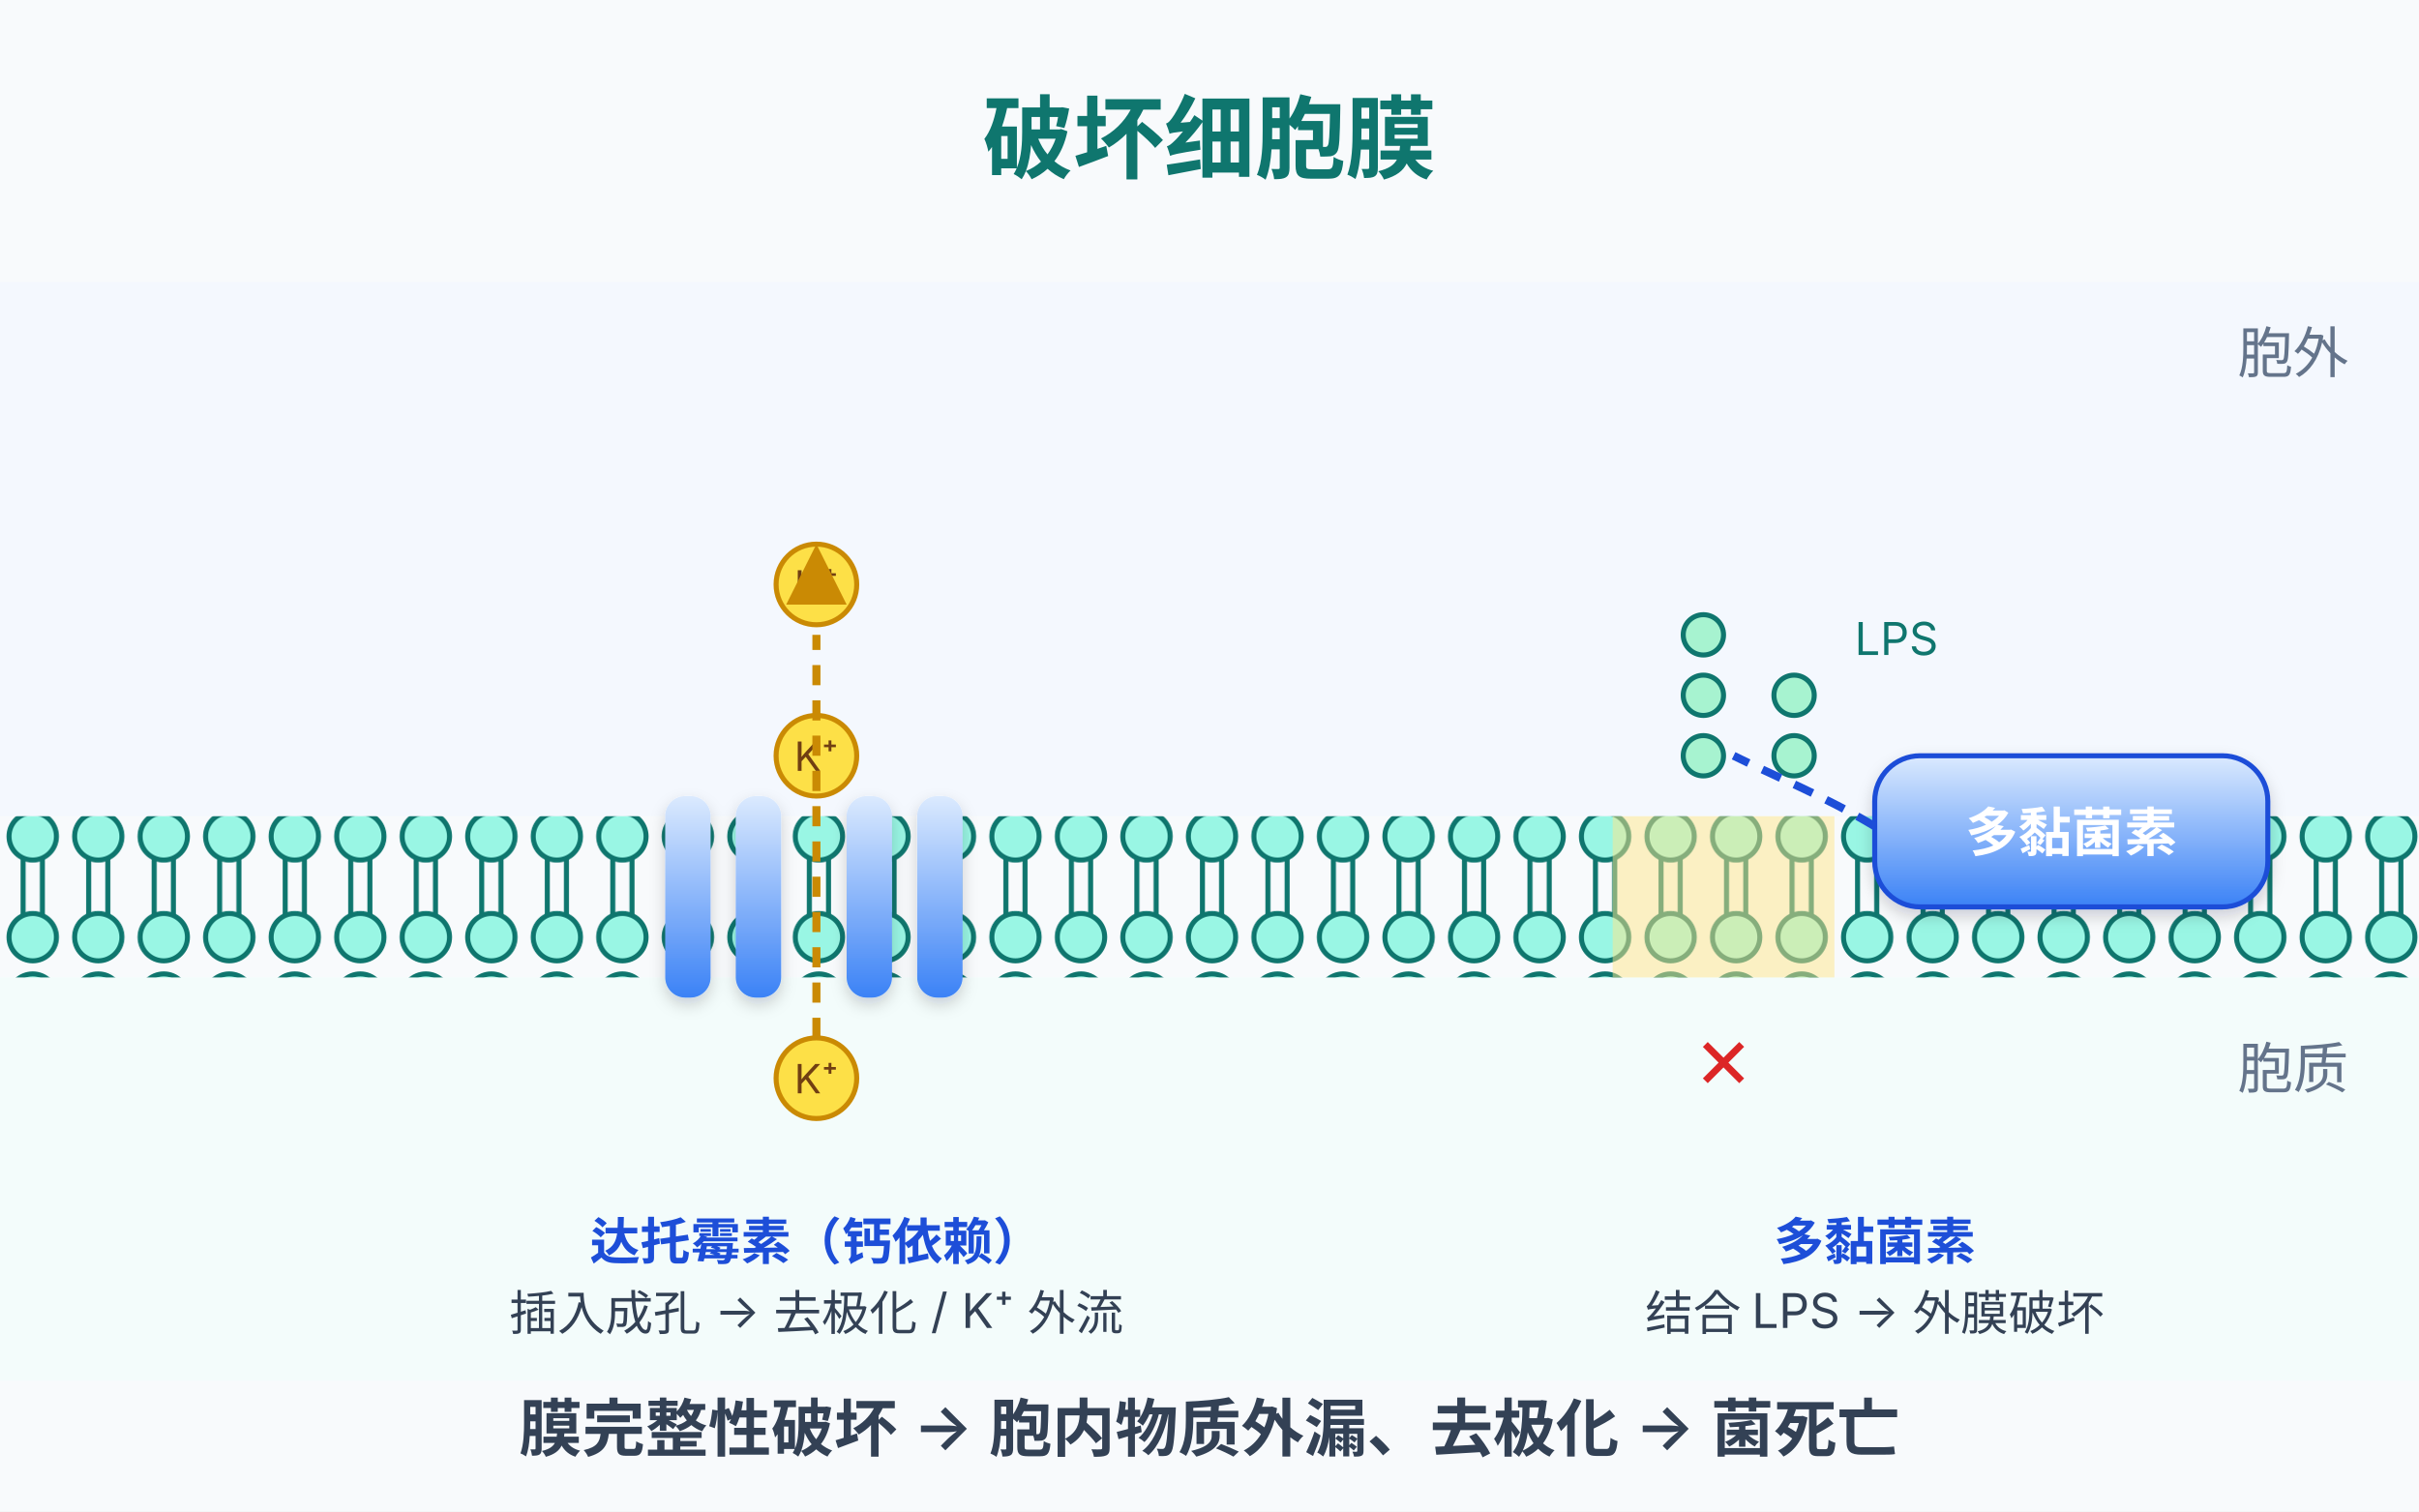
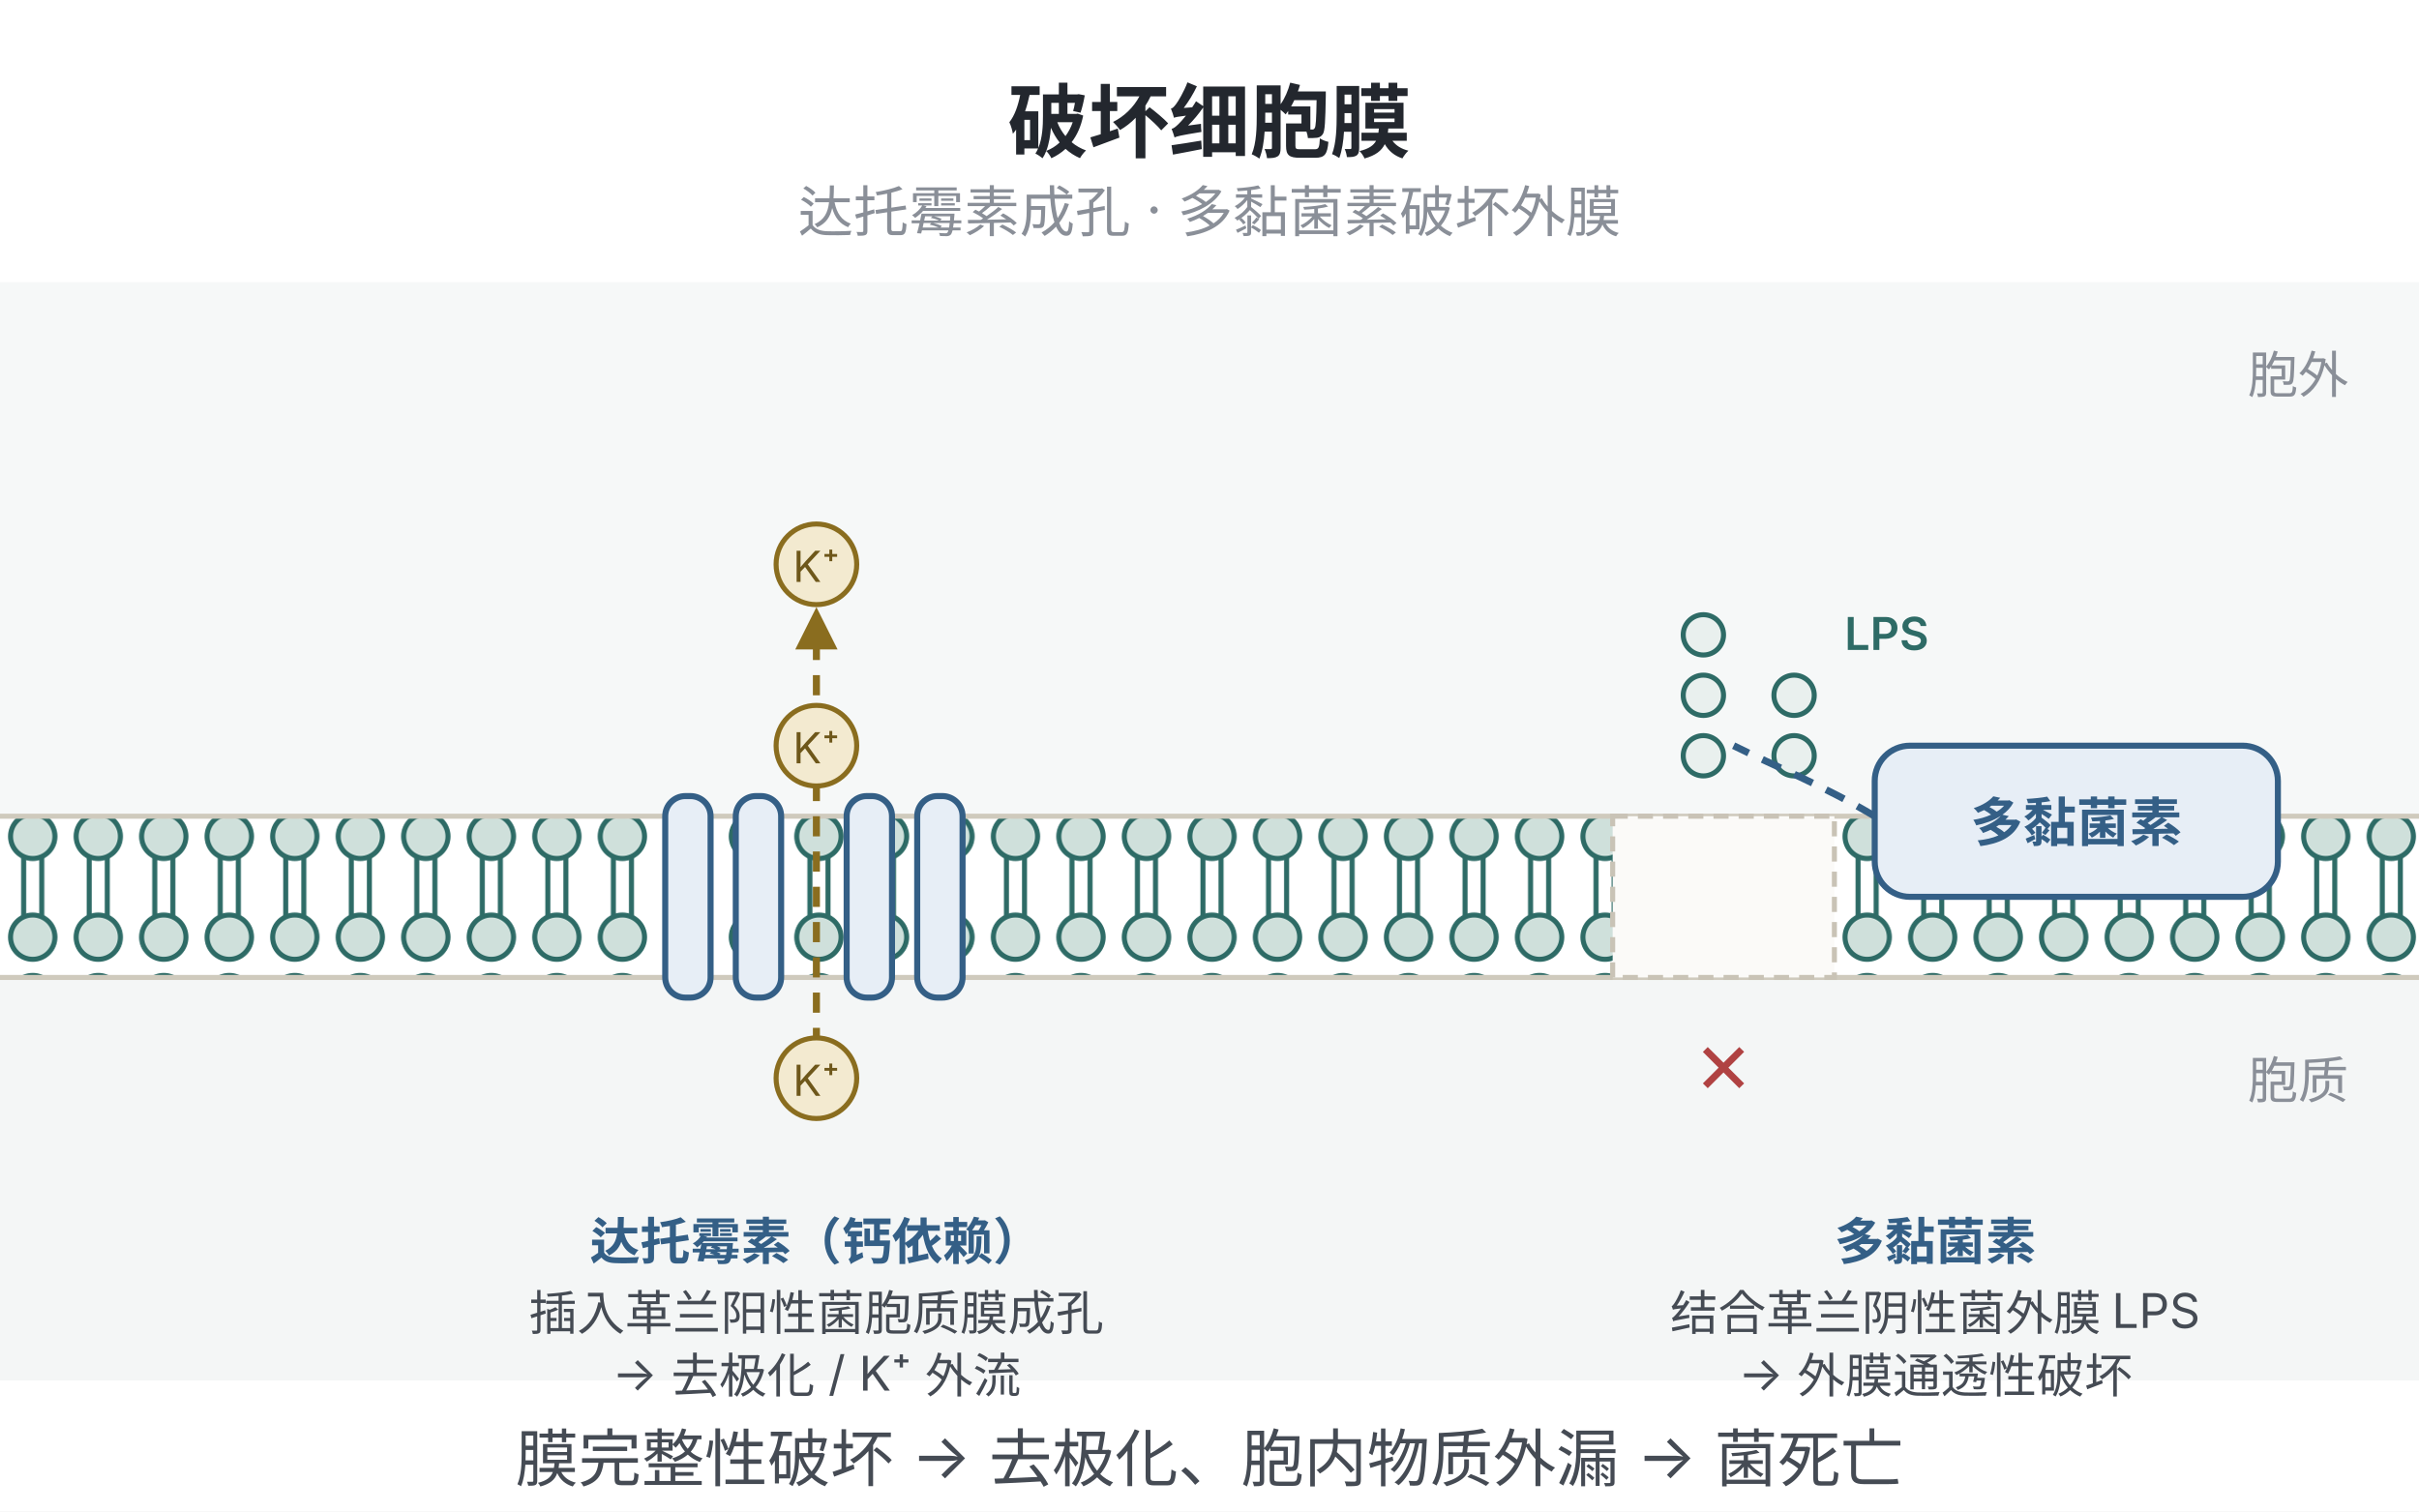
<svg xmlns="http://www.w3.org/2000/svg" viewBox="0 0 480 300" font-family="-apple-system,'PingFang SC','Microsoft YaHei',sans-serif">
  <defs>
    <pattern id="mbBi" width="13" height="32" patternUnits="userSpaceOnUse">
-       <circle cx="6.5" cy="6" r="4.7" fill="#99f6e4" stroke="#0f766e" />
-       <line x1="4.6" y1="10.5" x2="4.6" y2="16" stroke="#0f766e" />
-       <line x1="8.4" y1="10.5" x2="8.4" y2="16" stroke="#0f766e" />
-       <line x1="4.6" y1="16" x2="4.6" y2="21.5" stroke="#0f766e" />
-       <line x1="8.4" y1="16" x2="8.4" y2="21.5" stroke="#0f766e" />
-       <circle cx="6.5" cy="26" r="4.7" fill="#99f6e4" stroke="#0f766e" />
+       <circle cx="6.5" cy="6" r="4.4" fill="#cfe0db" stroke="#2e6b66" stroke-width="1" />
+       <line x1="4.7" y1="10.2" x2="4.7" y2="16" stroke="#2e6b66" stroke-width="1" />
+       <line x1="8.3" y1="10.2" x2="8.3" y2="16" stroke="#2e6b66" stroke-width="1" />
+       <line x1="4.7" y1="16" x2="4.7" y2="21.8" stroke="#2e6b66" stroke-width="1" />
+       <line x1="8.3" y1="16" x2="8.3" y2="21.8" stroke="#2e6b66" stroke-width="1" />
+       <circle cx="6.5" cy="26" r="4.4" fill="#cfe0db" stroke="#2e6b66" stroke-width="1" />
    </pattern>
-     <linearGradient id="mbDrug" x1="0" y1="0" x2="0" y2="1">
-       <stop offset="0" stop-color="#dbeafe" />
-       <stop offset="1" stop-color="#3b82f6" />
-     </linearGradient>
-     <filter id="mbSh" x="-30%" y="-30%" width="160%" height="160%">
-       <feDropShadow dx="0" dy="1.4" stdDeviation="1.5" flood-color="#0f172a" flood-opacity="0.18" />
-     </filter>
+     <marker id="mbArr" markerWidth="8" markerHeight="8" refX="3.5" refY="3" orient="auto">
+       <path d="M0,0 L6,3 L0,6 Z" fill="#8a6d1f" />
+     </marker>
  </defs>
-   <rect width="480" height="300" fill="#f8fafc" />
-   <rect x="0" y="56" width="480" height="106" fill="#eff6ff" opacity="0.5" />
-   <rect x="0" y="194" width="480" height="80" fill="#f0fdfa" opacity="0.6" />
-   <text x="240" y="34" text-anchor="middle" font-size="18" font-weight="700" fill="#0f766e">破坏细胞膜</text>
-   <text x="466" y="74" text-anchor="end" font-size="11" fill="#64748b">胞外</text>
-   <text x="466" y="216" text-anchor="end" font-size="11" fill="#64748b">胞质</text>
+   <rect width="480" height="300" fill="#ffffff" />
+   <rect x="0" y="56" width="480" height="106" fill="#f6f8f8" />
+   <rect x="0" y="194" width="480" height="80" fill="#f4f6f6" />
+   <text x="240" y="30" text-anchor="middle" font-size="16" font-weight="700" fill="#23272e">破坏细胞膜</text>
+   <text x="240" y="46" text-anchor="middle" font-size="11" fill="#8a8f98">达托霉素成孔 · 多黏菌素破坏外膜</text>
+   <text x="466" y="78" text-anchor="end" font-size="10" fill="#8a8f98">胞外</text>
+   <text x="466" y="218" text-anchor="end" font-size="10" fill="#8a8f98">胞质</text>
  <rect x="0" y="162" width="480" height="32" fill="url(#mbBi)" />
-   <g filter="url(#mbSh)">
-     <rect x="132" y="158" width="9" height="40" rx="4" fill="url(#mbDrug)" />
-     <rect x="146" y="158" width="9" height="40" rx="4" fill="url(#mbDrug)" />
-     <rect x="168" y="158" width="9" height="40" rx="4" fill="url(#mbDrug)" />
-     <rect x="182" y="158" width="9" height="40" rx="4" fill="url(#mbDrug)" />
+   <line x1="0" y1="162" x2="480" y2="162" stroke="#cfcabd" stroke-width="1" />
+   <line x1="0" y1="194" x2="480" y2="194" stroke="#cfcabd" stroke-width="1" />
+   <g fill="#e7eef6" stroke="#345f86" stroke-width="1.2">
+     <rect x="132" y="158" width="9" height="40" rx="4" />
+     <rect x="146" y="158" width="9" height="40" rx="4" />
+     <rect x="168" y="158" width="9" height="40" rx="4" />
+     <rect x="182" y="158" width="9" height="40" rx="4" />
  </g>
-   <circle cx="162" cy="214" r="8" fill="#fde047" stroke="#ca8a04" />
-   <text x="162" y="217" text-anchor="middle" font-size="8" fill="#713f12">K⁺</text>
-   <circle cx="162" cy="150" r="8" fill="#fde047" stroke="#ca8a04" />
-   <text x="162" y="153" text-anchor="middle" font-size="8" fill="#713f12">K⁺</text>
-   <circle cx="162" cy="116" r="8" fill="#fde047" stroke="#ca8a04" />
-   <text x="162" y="119" text-anchor="middle" font-size="8" fill="#713f12">K⁺</text>
-   <line x1="162" y1="206" x2="162" y2="126" stroke="#ca8a04" stroke-width="1.6" stroke-dasharray="4 3" />
-   <polygon points="162,108 156,120 168,120" fill="#ca8a04" />
-   <text x="162" y="250" text-anchor="middle" font-size="10" fill="#1d4ed8" font-weight="600">达托霉素（钙依赖）</text>
-   <text x="162" y="264" text-anchor="middle" font-size="9.5" fill="#334155">插入成孔 → 去极化 / K⁺ 外流</text>
-   <g stroke="#0f766e" fill="#a7f3d0">
+   <line x1="162" y1="208" x2="162" y2="124" stroke="#8a6d1f" stroke-width="1.4" stroke-dasharray="4 3" marker-end="url(#mbArr)" />
+   <g>
+     <circle cx="162" cy="214" r="8" fill="#f3ead0" stroke="#8a6d1f" stroke-width="1" />
+     <text x="162" y="217.5" text-anchor="middle" font-size="8.5" fill="#6e571a">K⁺</text>
+     <circle cx="162" cy="148" r="8" fill="#f3ead0" stroke="#8a6d1f" stroke-width="1" />
+     <text x="162" y="151.5" text-anchor="middle" font-size="8.5" fill="#6e571a">K⁺</text>
+     <circle cx="162" cy="112" r="8" fill="#f3ead0" stroke="#8a6d1f" stroke-width="1" />
+     <text x="162" y="115.5" text-anchor="middle" font-size="8.5" fill="#6e571a">K⁺</text>
+   </g>
+   <text x="162" y="250" text-anchor="middle" font-size="10" fill="#345f86" font-weight="700">达托霉素（钙依赖）</text>
+   <text x="162" y="264" text-anchor="middle" font-size="9.5" fill="#454b54">插入革兰阳性菌胞质膜成孔</text>
+   <text x="162" y="276" text-anchor="middle" font-size="9.5" fill="#454b54">→ 去极化 / K⁺ 外流</text>
+   <g stroke="#2e6b66" stroke-width="1" fill="#e9f0ee">
    <circle cx="338" cy="150" r="4" />
    <circle cx="338" cy="138" r="4" />
    <circle cx="338" cy="126" r="4" />
    <circle cx="356" cy="150" r="4" />
    <circle cx="356" cy="138" r="4" />
  </g>
-   <text x="368" y="130" font-size="9" fill="#0f766e">LPS</text>
-   <rect x="372" y="150" width="78" height="30" rx="9" fill="url(#mbDrug)" stroke="#1d4ed8" filter="url(#mbSh)" />
-   <text x="411" y="169" text-anchor="middle" font-size="10.5" font-weight="700" fill="#fff">多黏菌素</text>
-   <path d="M372,164 C362,158 352,154 344,150" fill="none" stroke="#1d4ed8" stroke-width="1.6" stroke-dasharray="4 3" />
-   <rect x="320" y="162" width="44" height="32" fill="#fde68a" opacity="0.5" />
-   <text x="342" y="216" text-anchor="middle" font-size="14" fill="#dc2626" font-weight="700">✕</text>
-   <text x="372" y="250" text-anchor="middle" font-size="10" fill="#1d4ed8" font-weight="600">多黏菌素</text>
-   <text x="372" y="264" text-anchor="middle" font-size="9.5" fill="#334155">结合 LPS → 外膜破坏</text>
-   <text x="240" y="288" text-anchor="middle" font-size="12.5" font-weight="600" fill="#334155">膜完整性破坏 → 胞内物质外漏、去极化 → 菌死亡</text>
+   <text x="366" y="129" font-size="9" fill="#2e6b66" font-weight="600">LPS</text>
+   <rect x="372" y="148" width="80" height="30" rx="7" fill="#e7eef6" stroke="#345f86" stroke-width="1.2" />
+   <text x="412" y="167" text-anchor="middle" font-size="10.5" font-weight="700" fill="#345f86">多黏菌素</text>
+   <path d="M372,162 C362,156 352,152 344,148" fill="none" stroke="#345f86" stroke-width="1.4" stroke-dasharray="4 3" />
+   <rect x="320" y="162" width="44" height="32" fill="#fbfaf8" stroke="#c9c3b6" stroke-width="1" stroke-dasharray="3 2" />
+   <text x="342" y="217" text-anchor="middle" font-size="14" fill="#b04242" font-weight="700">✕</text>
+   <text x="384" y="250" text-anchor="middle" font-size="10" fill="#345f86" font-weight="700">多黏菌素</text>
+   <text x="384" y="264" text-anchor="middle" font-size="9.5" fill="#454b54">结合革兰阴性菌外膜 LPS</text>
+   <text x="384" y="276" text-anchor="middle" font-size="9.5" fill="#454b54">→ 外膜通透性破坏</text>
+   <text x="240" y="294" text-anchor="middle" font-size="12.5" fill="#454b54">膜完整性破坏 → 去极化、胞内物质外漏 → 菌死亡</text>
</svg>
